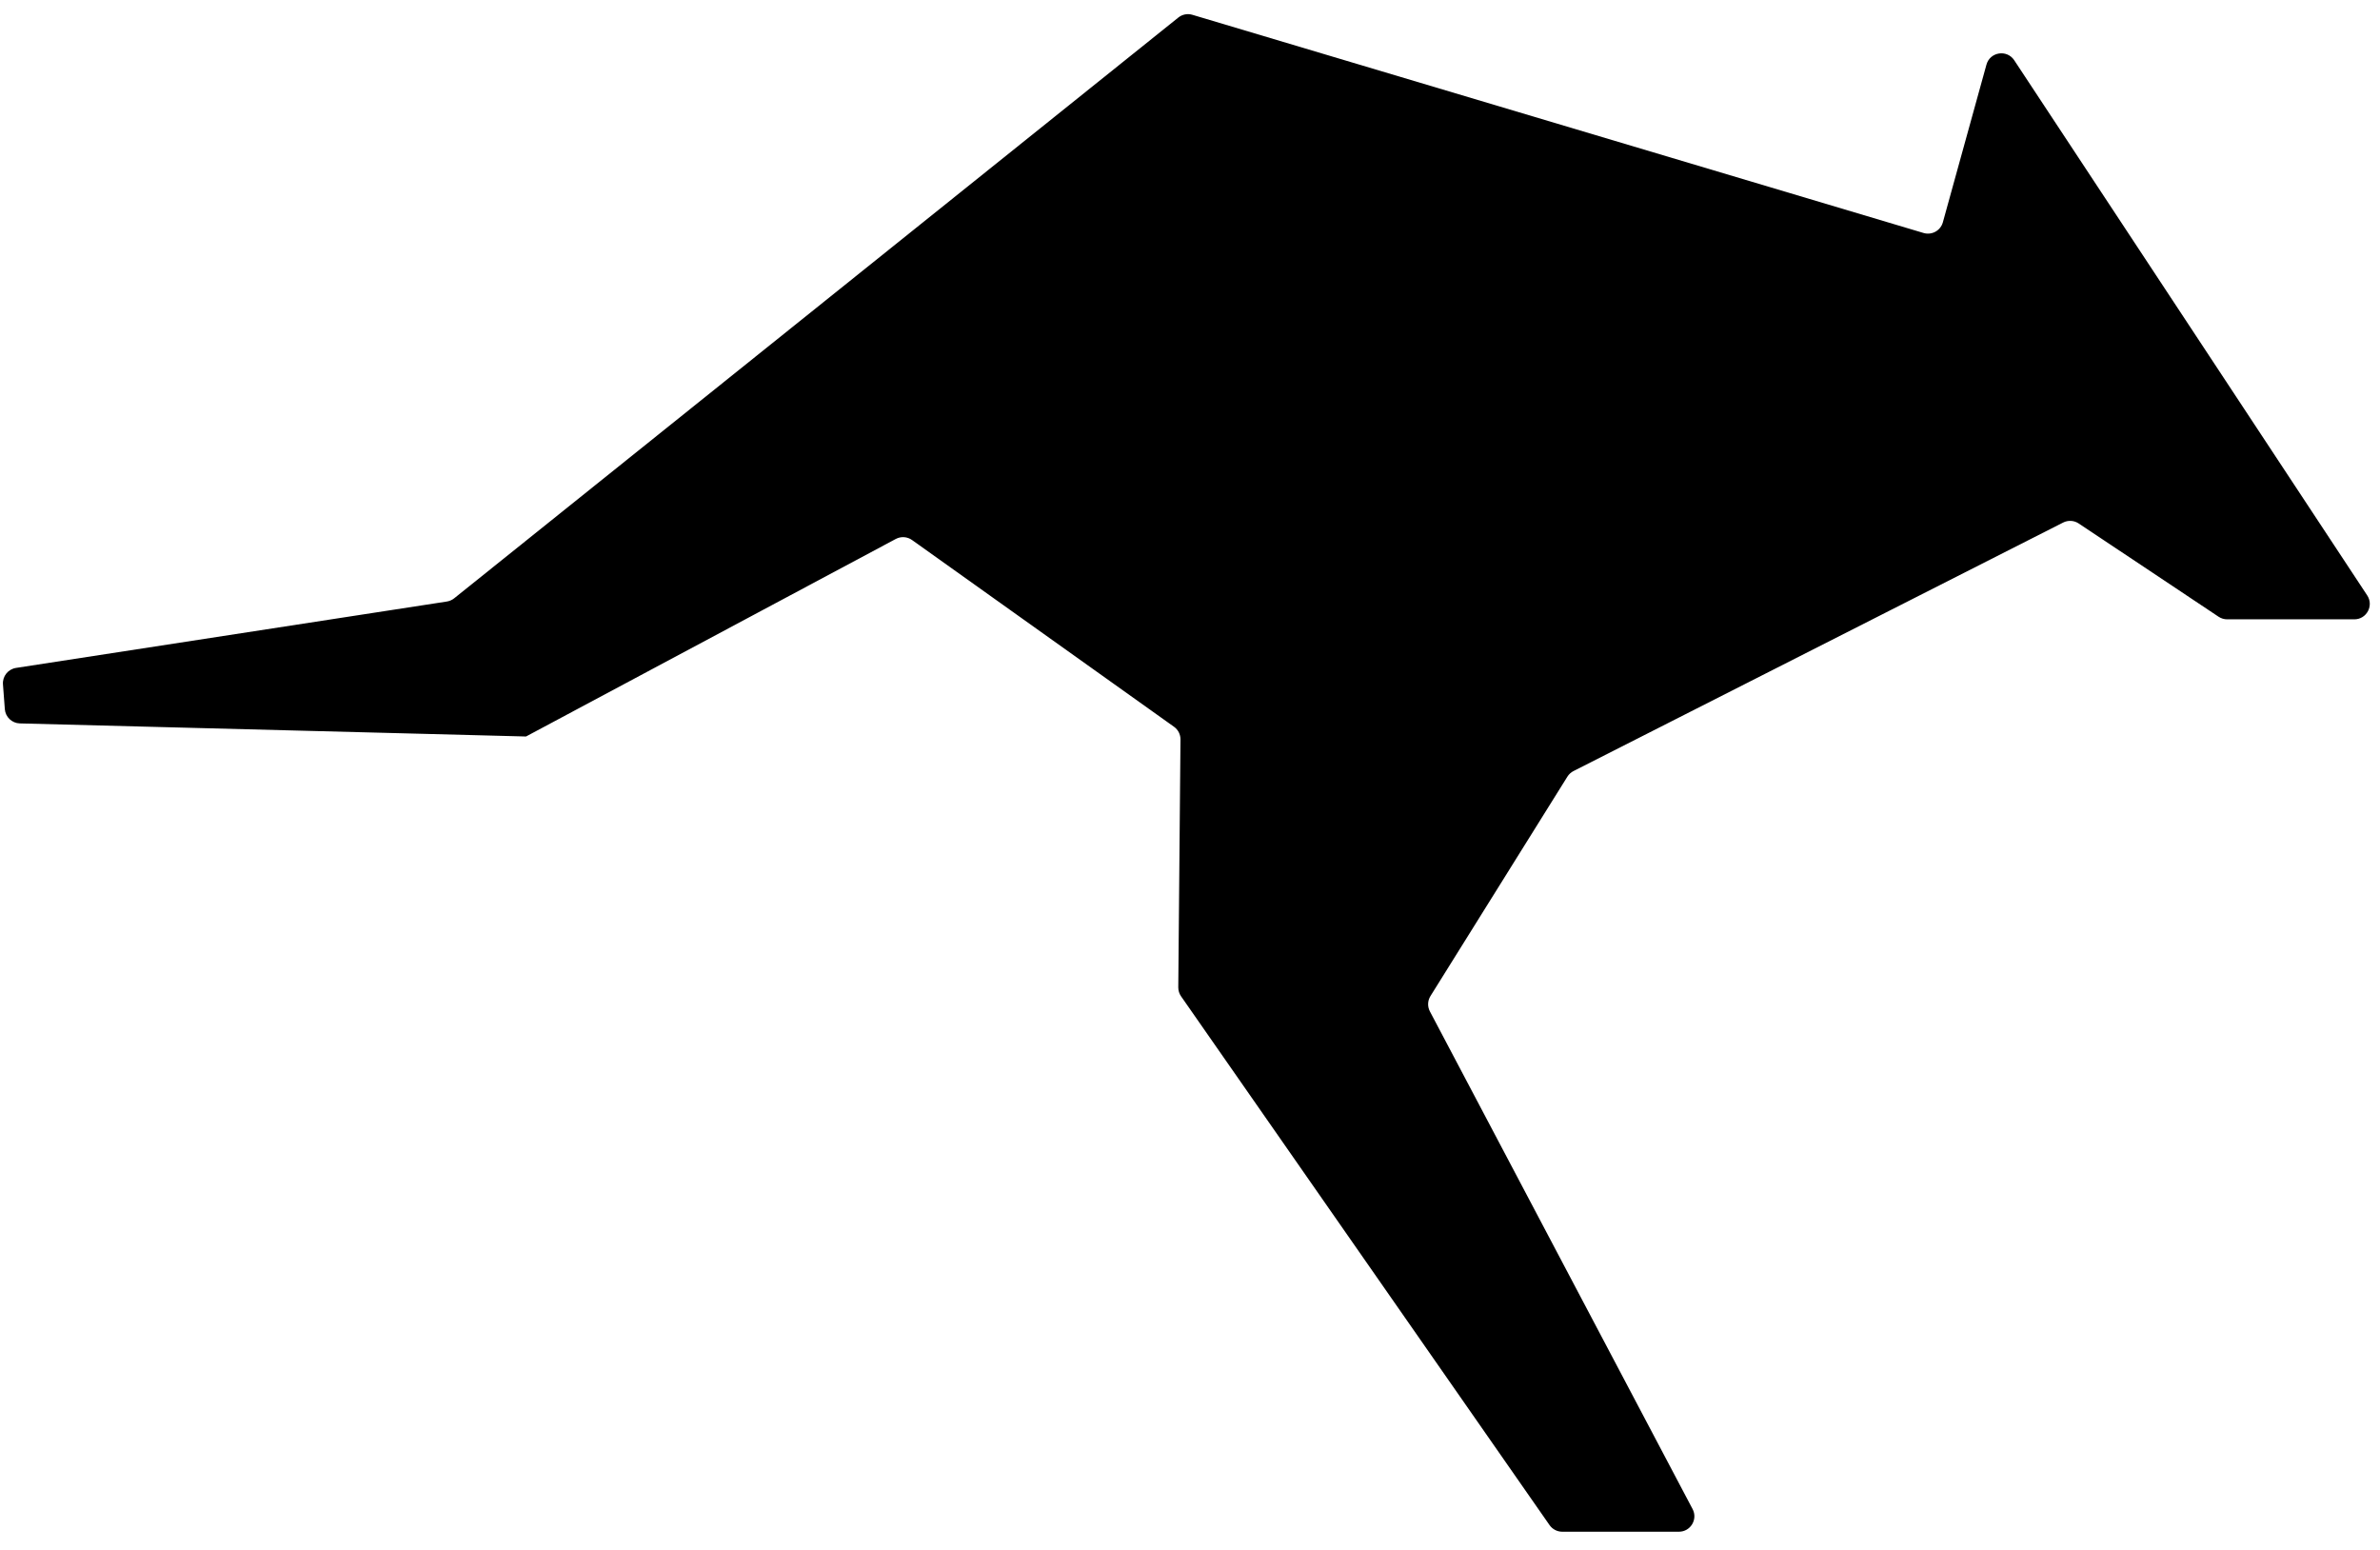
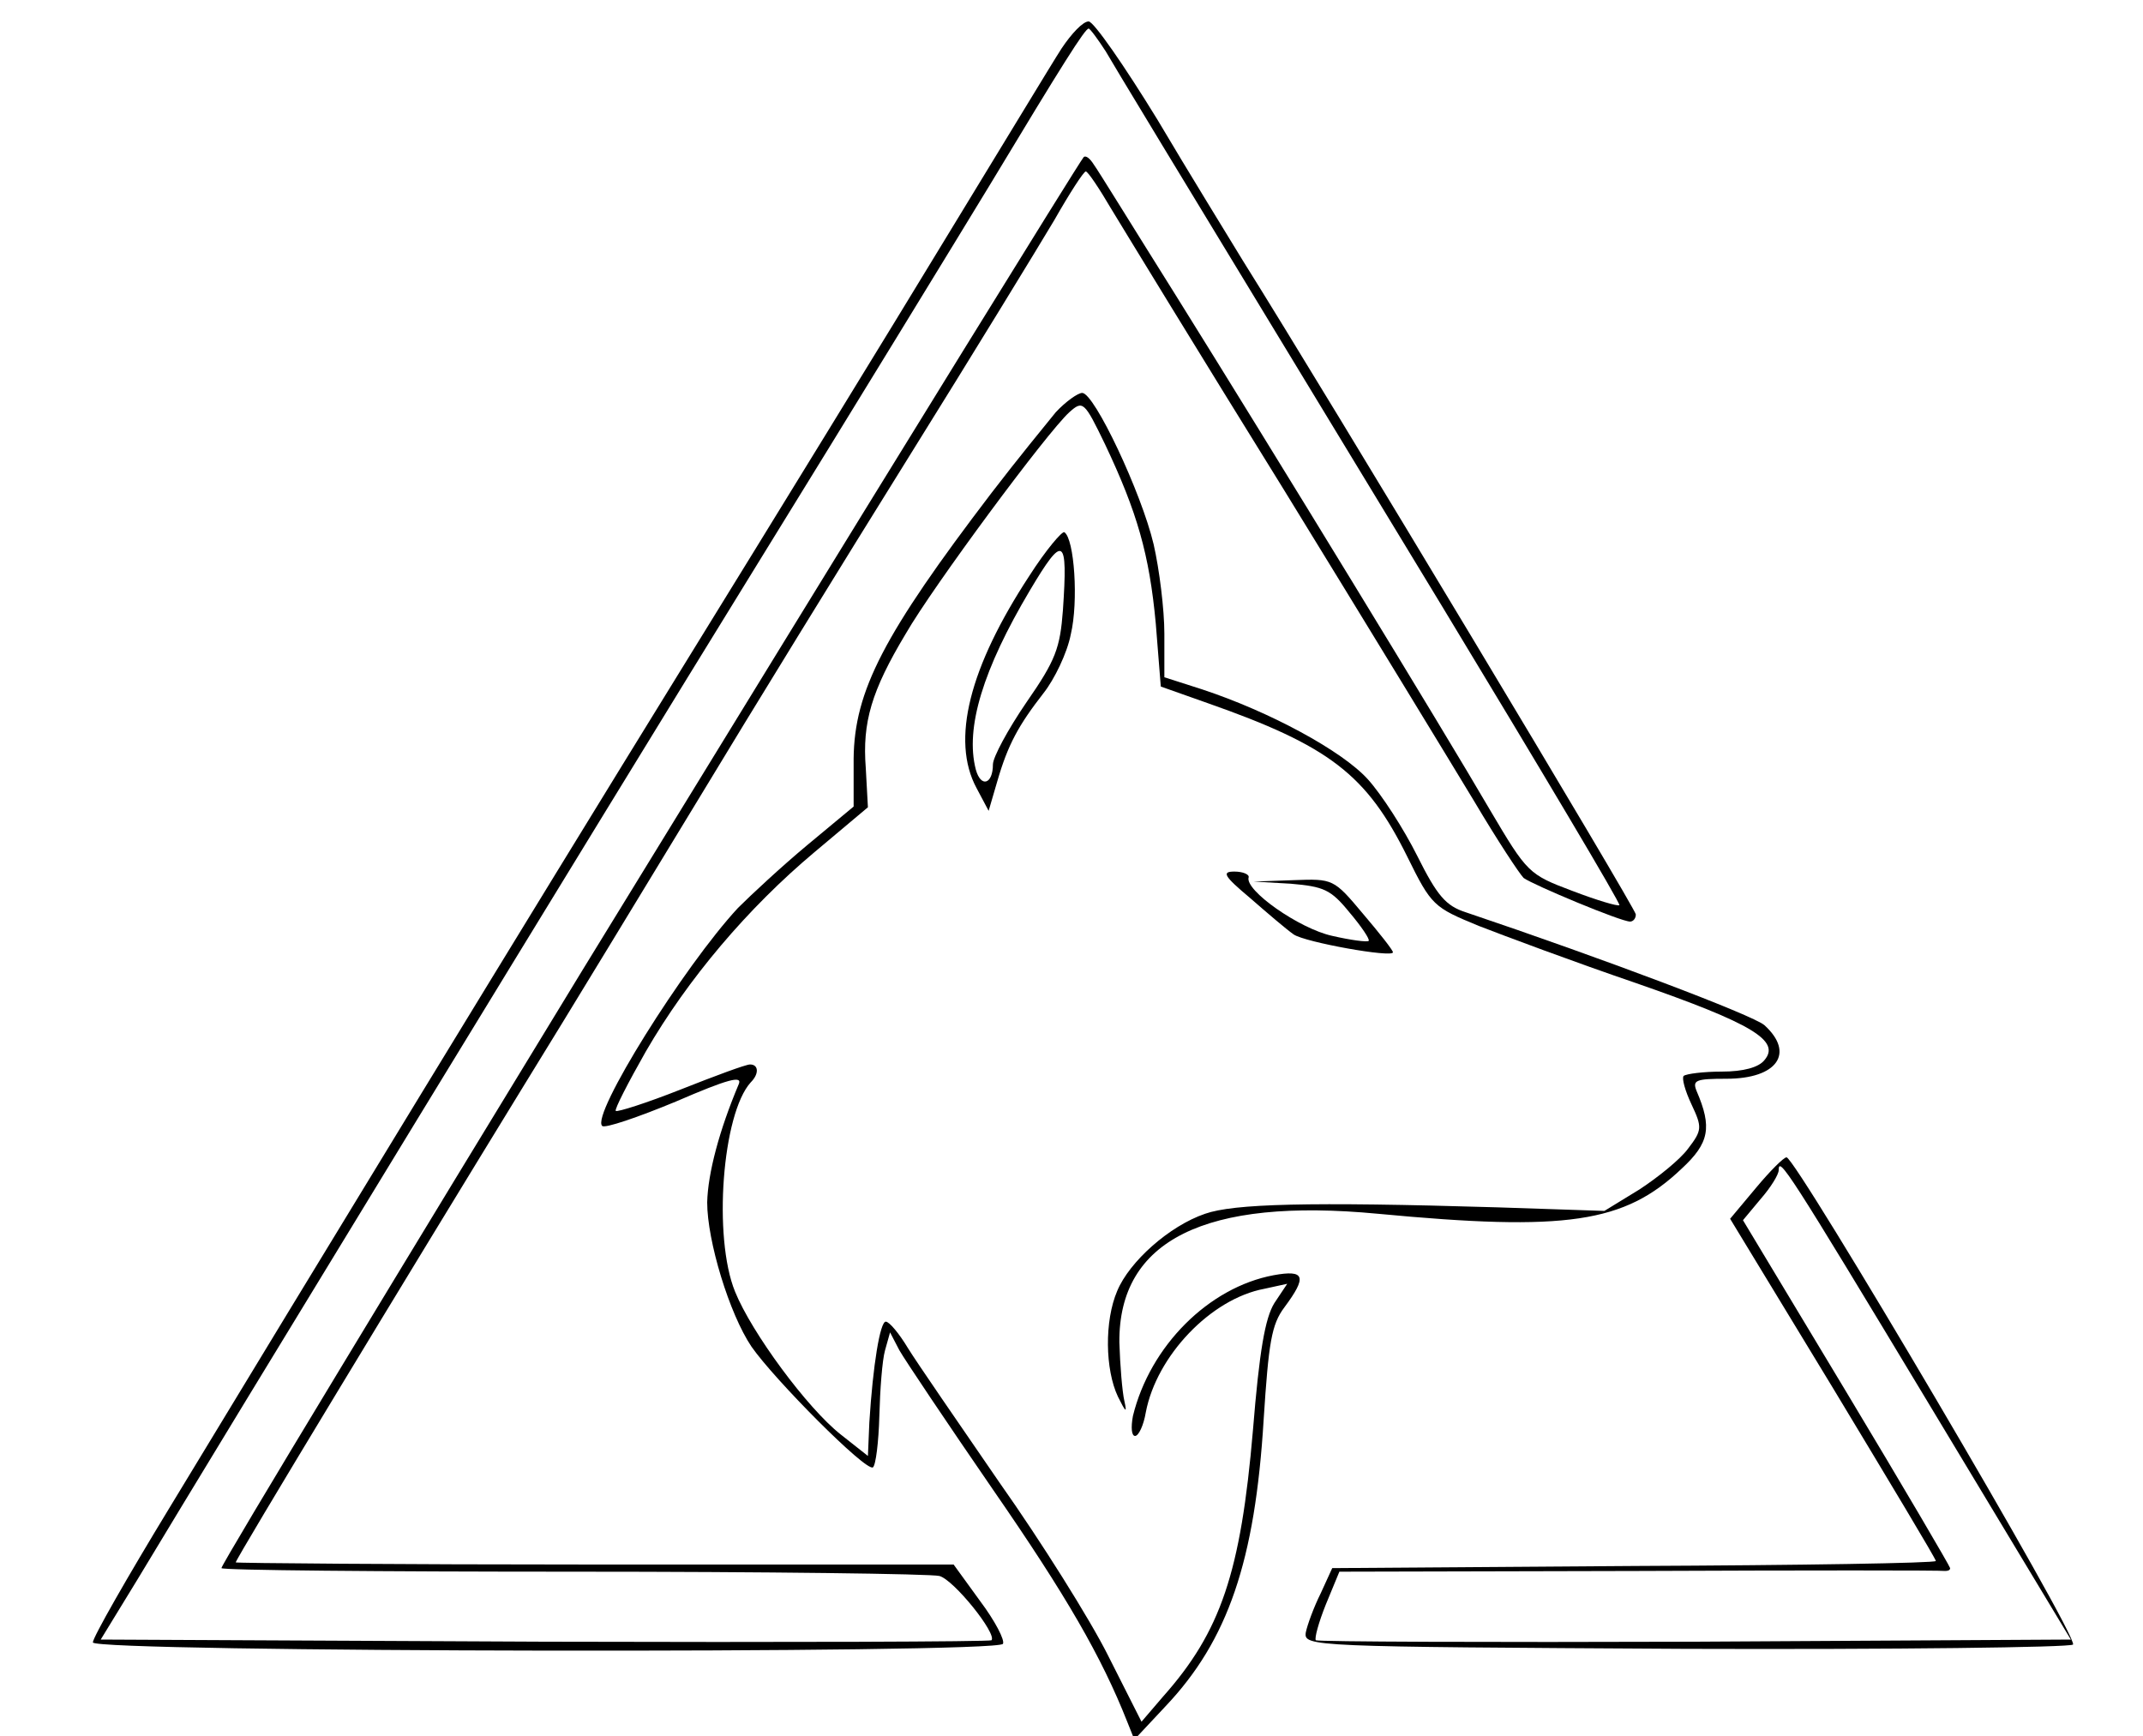
- <svg xmlns="http://www.w3.org/2000/svg" width="106" height="69" viewBox="0 0 106 69" fill="none">
-   <path d="M88.472 2.879L86.531 9.899C86.428 10.271 86.04 10.485 85.67 10.375L53.106 0.659C52.889 0.594 52.655 0.64 52.479 0.782L20.228 26.645C20.134 26.72 20.021 26.769 19.902 26.788L0.713 29.745C0.358 29.8 0.105 30.119 0.132 30.477L0.215 31.58C0.242 31.932 0.531 32.207 0.884 32.216L23.172 32.792L23.427 32.799L39.896 24.002C40.126 23.879 40.407 23.897 40.62 24.049L52.288 32.366C52.471 32.496 52.578 32.708 52.576 32.932L52.478 43.969C52.477 44.111 52.52 44.251 52.601 44.368L69.014 67.919C69.143 68.103 69.354 68.213 69.579 68.213H74.775C75.293 68.213 75.626 67.662 75.384 67.204L63.685 45.043C63.571 44.826 63.58 44.565 63.71 44.357L69.809 34.586C69.876 34.48 69.97 34.394 70.082 34.337L91.888 23.271C92.109 23.159 92.374 23.174 92.581 23.312L98.812 27.466C98.926 27.541 99.058 27.581 99.194 27.581H104.856C105.404 27.581 105.732 26.972 105.43 26.514L89.71 2.684C89.384 2.191 88.629 2.31 88.472 2.879Z" fill="currentColor" />
+ <svg xmlns="http://www.w3.org/2000/svg" version="1.0" width="300pt" height="243pt" viewBox="0 0 300 243" preserveAspectRatio="xMidYMid meet">
+   <g transform="translate(0,243) scale(0.1,-0.1)" fill="#000000" stroke="none">
+     <path d="M1486 2362 c-13 -20 -86 -141 -163 -267 -77 -127 -241 -394 -365 -595 -224 -363 -518 -846 -721 -1181 -59 -97 -107 -181 -107 -188 0 -14 1266 -16 1274 -2 3 5 -11 32 -32 60 l-37 51 -502 0 c-277 0 -503 2 -503 3 0 5 243 406 400 662 68 110 180 295 250 410 70 116 201 329 292 475 91 146 182 295 204 332 21 37 41 68 44 68 3 0 19 -24 36 -53 17 -28 125 -205 241 -392 115 -187 235 -384 267 -437 32 -54 63 -101 69 -107 14 -10 136 -61 149 -61 4 0 8 4 8 10 0 8 -429 722 -550 915 -20 33 -75 122 -120 198 -46 75 -89 137 -96 137 -8 0 -24 -17 -38 -38z m62 -4 c20 -34 41 -69 471 -777 138 -228 250 -416 248 -418 -2 -2 -32 7 -66 20 -61 23 -63 25 -115 113 -67 115 -303 501 -439 719 -59 94 -110 177 -116 185 -5 8 -11 13 -14 10 -5 -5 -298 -480 -431 -697 -45 -73 -166 -271 -270 -440 -235 -385 -506 -832 -506 -838 0 -3 222 -5 493 -5 270 0 501 -3 512 -6 20 -5 81 -81 73 -90 -3 -2 -284 -3 -626 -2 l-621 3 52 85 c116 193 640 1052 867 1420 134 217 280 456 325 530 103 171 134 220 139 220 2 0 13 -15 24 -32z" />
+     <path d="M1478 1853 c-13 -16 -54 -66 -90 -113 -151 -198 -192 -277 -193 -372 l0 -67 -65 -54 c-36 -30 -79 -70 -97 -88 -76 -82 -206 -290 -190 -305 3 -4 50 12 103 34 74 32 94 37 88 24 -27 -64 -43 -124 -44 -165 0 -54 31 -156 62 -202 32 -46 160 -175 170 -169 4 3 8 35 9 72 1 37 4 78 8 92 l7 25 13 -25 c8 -14 67 -102 131 -195 103 -149 152 -234 188 -325 l10 -25 44 47 c87 92 125 203 137 401 7 108 11 133 29 157 32 43 29 53 -15 45 -91 -17 -173 -99 -197 -197 -3 -16 -2 -28 3 -28 5 0 12 15 15 33 15 79 91 159 166 173 l32 7 -18 -27 c-13 -21 -21 -67 -30 -178 -17 -199 -45 -282 -126 -373 l-30 -35 -47 93 c-25 50 -94 160 -152 242 -57 83 -115 167 -128 188 -12 20 -26 37 -31 37 -8 0 -18 -61 -23 -141 l-2 -47 -38 30 c-47 37 -125 143 -148 200 -31 76 -18 249 22 293 12 12 11 25 -1 25 -6 0 -49 -16 -97 -35 -48 -19 -89 -32 -91 -30 -2 2 17 39 42 83 59 102 143 201 236 279 l75 63 -3 55 c-5 64 8 108 56 188 38 66 198 282 229 310 19 17 21 15 50 -45 45 -95 62 -154 71 -251 l7 -88 65 -23 c171 -60 223 -100 280 -215 34 -69 37 -71 100 -97 36 -14 135 -51 220 -80 164 -57 203 -81 180 -108 -8 -10 -29 -16 -60 -16 -25 0 -49 -3 -53 -6 -3 -3 2 -21 11 -40 15 -32 15 -36 -5 -62 -11 -15 -42 -40 -68 -57 l-49 -30 -150 5 c-266 8 -369 5 -409 -9 -50 -17 -106 -67 -123 -108 -18 -42 -17 -110 1 -148 11 -22 13 -24 9 -6 -3 13 -6 50 -7 82 -1 143 120 203 362 180 264 -25 345 -13 425 63 39 36 43 58 21 109 -6 15 -1 17 42 17 71 0 96 36 53 75 -16 14 -225 93 -418 158 -28 9 -40 23 -68 79 -19 38 -50 86 -69 107 -36 40 -138 95 -232 126 l-53 17 0 61 c0 34 -7 90 -15 125 -17 72 -83 212 -100 212 -6 0 -23 -12 -37 -27z" />
+     <path d="M1441 1624 c-84 -128 -110 -230 -74 -297 l17 -32 12 41 c15 52 30 79 65 124 15 19 33 56 38 82 11 46 5 134 -9 143 -3 2 -26 -25 -49 -61z m47 -48 c-4 -53 -10 -70 -51 -129 -26 -38 -47 -77 -47 -87 0 -28 -17 -33 -24 -7 -15 58 10 140 76 251 47 79 53 75 46 -28z" />
+     <path d="M1750 1173 c24 -21 51 -44 61 -51 16 -11 139 -33 139 -25 0 3 -19 27 -42 54 -41 49 -42 49 -97 47 l-56 -2 52 -3 c46 -4 56 -8 82 -40 17 -20 29 -38 27 -40 -2 -2 -25 1 -51 7 -46 10 -123 64 -117 82 1 4 -8 8 -20 8 -18 0 -15 -6 22 -37z" />
+     <path d="M2458 767 l-36 -43 144 -237 c79 -131 144 -239 144 -242 0 -3 -190 -6 -422 -7 l-423 -3 -16 -35 c-10 -20 -19 -45 -21 -55 -3 -20 6 -20 531 -23 294 -1 539 2 543 6 9 9 -388 682 -401 682 -4 0 -23 -19 -43 -43z m244 -305 l197 -327 -526 -3 c-290 -1 -528 0 -531 2 -2 3 4 25 14 50 l19 46 420 1 c231 1 423 1 428 0 4 0 7 1 7 4 0 2 -65 113 -145 246 l-145 241 25 30 c14 16 25 34 25 40 0 20 12 2 212 -330z" />
+   </g>
</svg>
